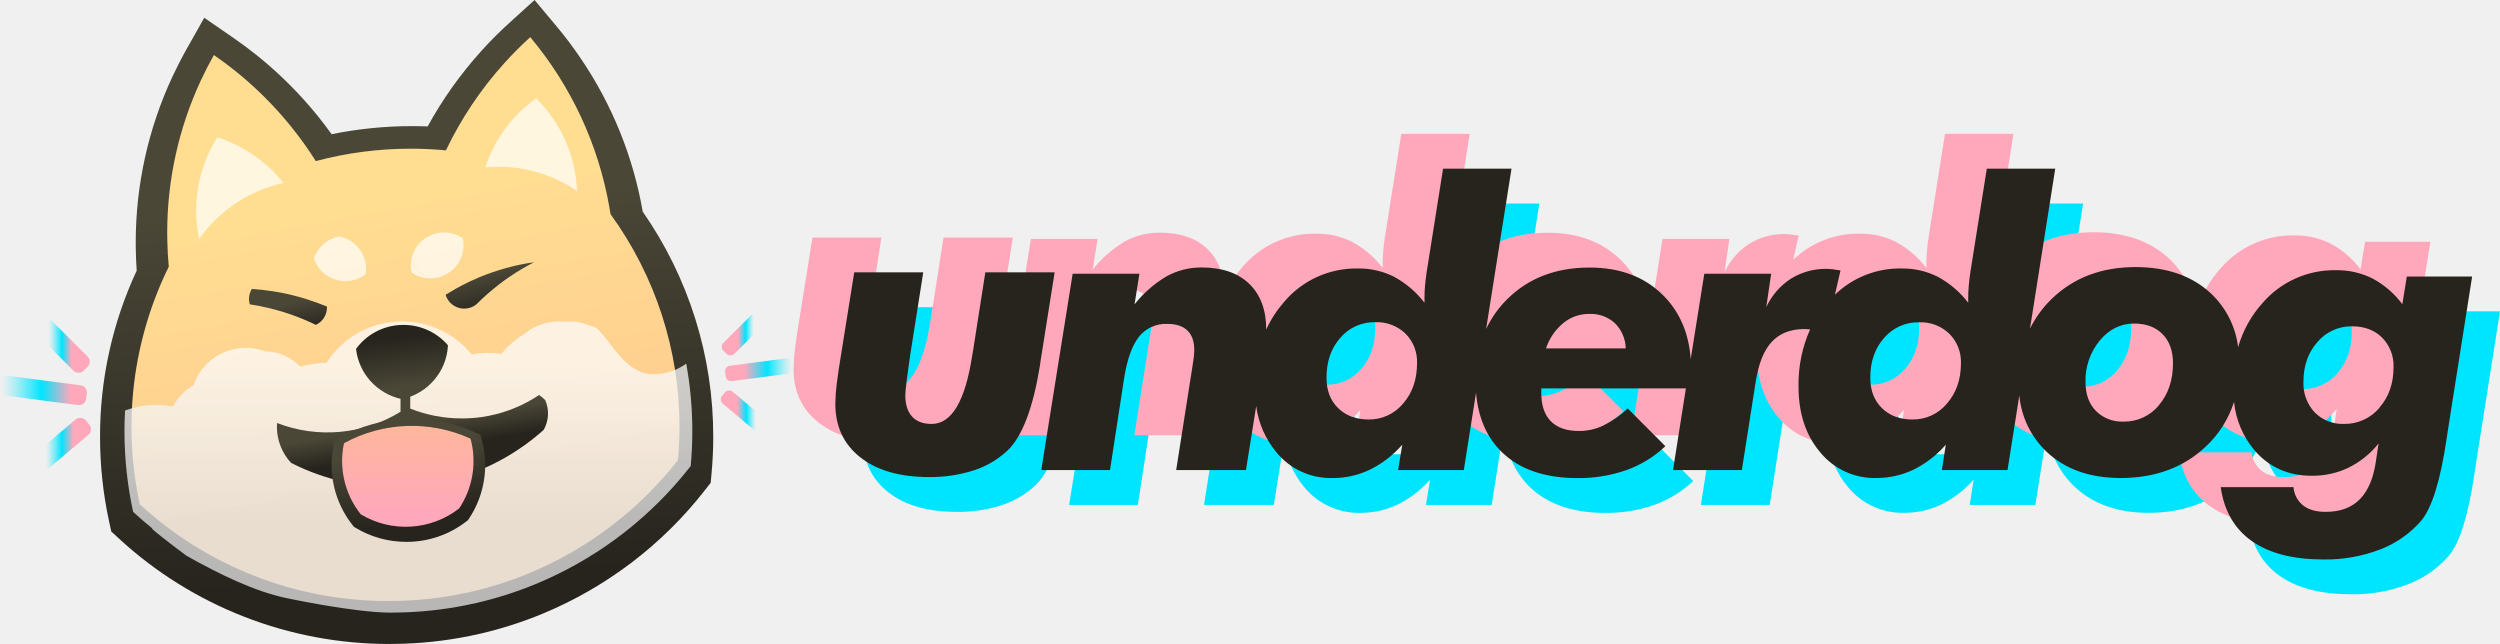
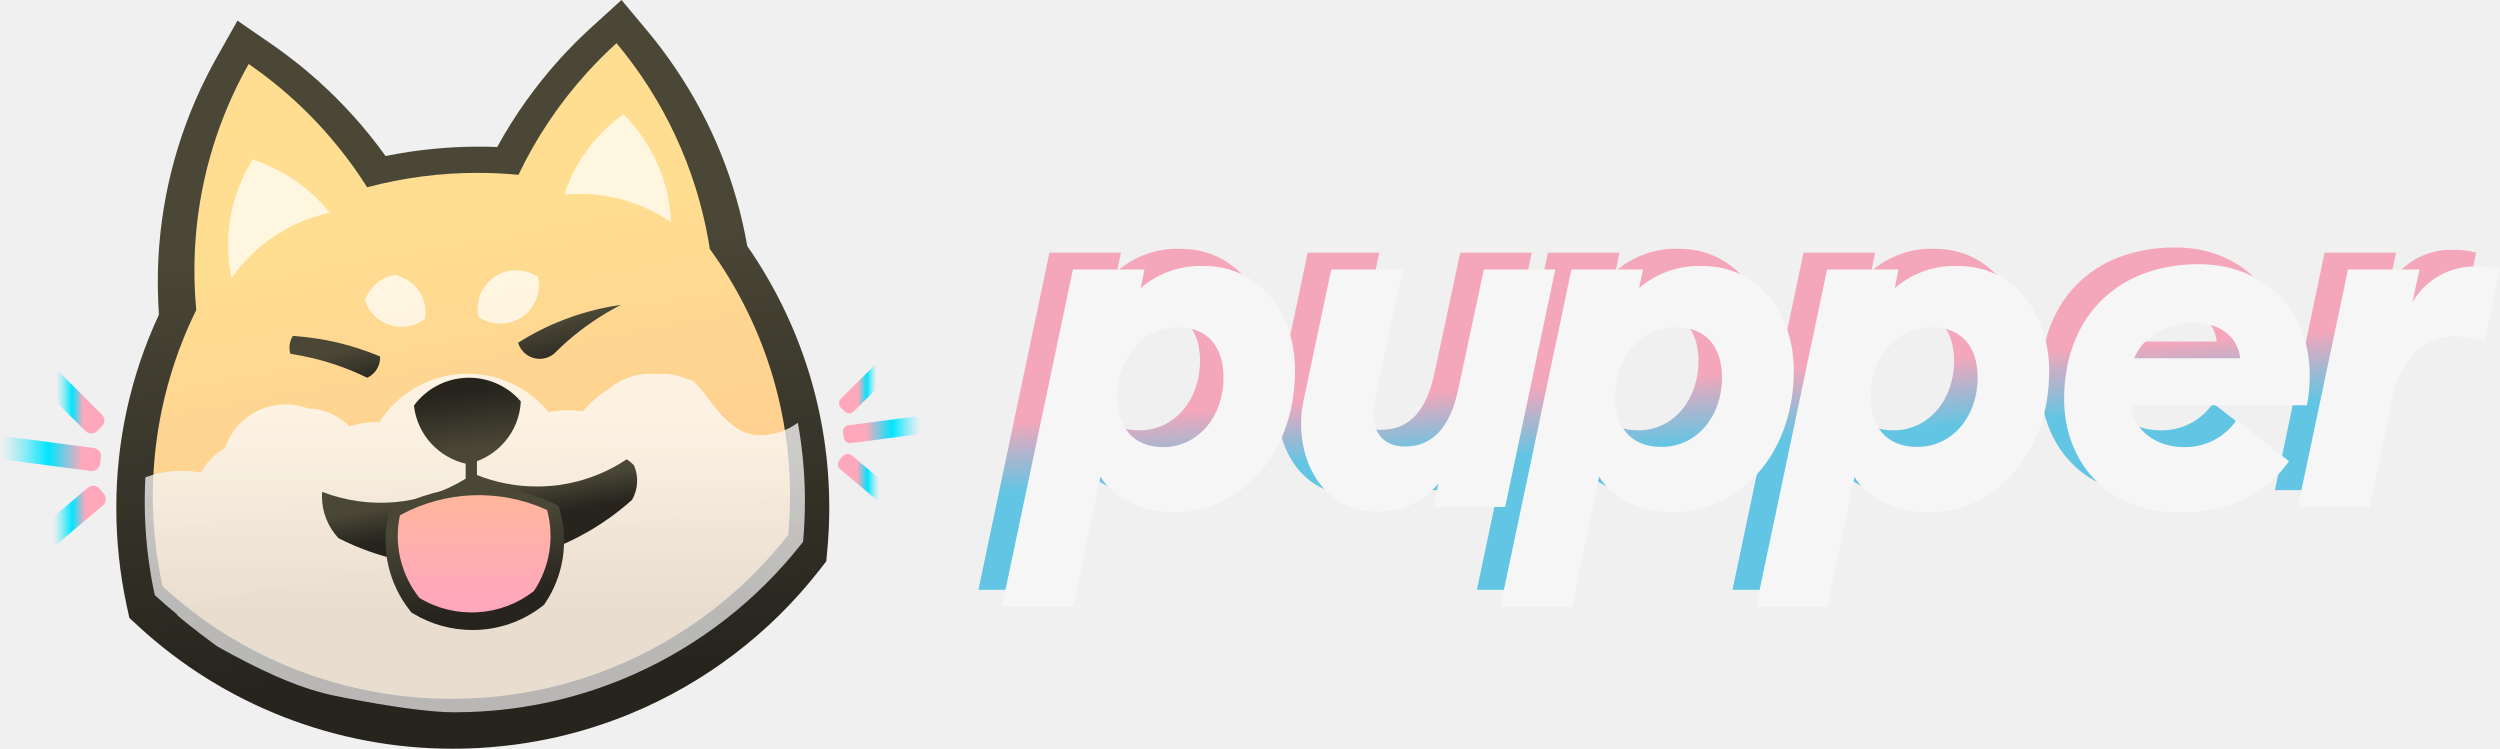
- <svg xmlns="http://www.w3.org/2000/svg" width="2073px" height="534px" viewBox="0 0 2073 534" version="1.1">
+ <svg xmlns="http://www.w3.org/2000/svg" width="1783px" height="534px" viewBox="0 0 1783 534" version="1.1">
  <defs>
    <linearGradient x1="51.301%" y1="90.282%" x2="47.876%" y2="31.353%" id="linearGradient-1">
      <stop stop-color="#26241D" offset="0%" />
      <stop stop-color="#4A4737" offset="100%" />
    </linearGradient>
    <linearGradient x1="52.709%" y1="84.639%" x2="43.181%" y2="29.942%" id="linearGradient-2">
      <stop stop-color="#FFCA90" offset="0%" />
      <stop stop-color="#FFDD91" offset="100%" />
    </linearGradient>
    <linearGradient x1="50%" y1="14.398%" x2="50%" y2="71.191%" id="linearGradient-3">
      <stop stop-color="#FCFBFA" offset="0%" />
      <stop stop-color="#E2E2E2" offset="100%" />
    </linearGradient>
    <linearGradient x1="56.871%" y1="66.058%" x2="48.341%" y2="44.294%" id="linearGradient-4">
      <stop stop-color="#26241D" offset="0%" />
      <stop stop-color="#4A4737" offset="100%" />
    </linearGradient>
    <linearGradient x1="47.078%" y1="17.442%" x2="56.766%" y2="81.986%" id="linearGradient-5">
      <stop stop-color="#26241D" offset="0%" />
      <stop stop-color="#4A4737" offset="100%" />
    </linearGradient>
    <linearGradient x1="75.451%" y1="100.57%" x2="41.407%" y2="27.431%" id="linearGradient-6">
      <stop stop-color="#26241D" offset="0%" />
      <stop stop-color="#4A4737" offset="100%" />
    </linearGradient>
    <linearGradient x1="86.047%" y1="115.696%" x2="47.067%" y2="42.842%" id="linearGradient-7">
      <stop stop-color="#26241D" offset="0%" />
      <stop stop-color="#4A4737" offset="100%" />
    </linearGradient>
    <linearGradient x1="59.559%" y1="80.819%" x2="45.617%" y2="24.404%" id="linearGradient-8">
      <stop stop-color="#26241D" offset="0%" />
      <stop stop-color="#4A4737" offset="100%" />
    </linearGradient>
    <linearGradient x1="50.012%" y1="83.526%" x2="50.012%" y2="-3.603%" id="linearGradient-9">
      <stop stop-color="#FFA8BB" offset="0%" />
      <stop stop-color="#FFB79A" offset="100%" />
    </linearGradient>
    <linearGradient x1="18.019%" y1="41.651%" x2="81.957%" y2="58.355%" id="linearGradient-10">
      <stop stop-color="#00E5FF" stop-opacity="0" offset="0%" />
      <stop stop-color="#00E5FF" stop-opacity="0.06" offset="5%" />
      <stop stop-color="#00E5FF" stop-opacity="0.2" offset="13%" />
      <stop stop-color="#00E5FF" stop-opacity="0.44" offset="25%" />
      <stop stop-color="#00E5FF" stop-opacity="0.77" offset="39%" />
      <stop stop-color="#00E5FF" offset="48%" />
      <stop stop-color="#FFA8BB" offset="82%" />
    </linearGradient>
    <linearGradient x1="21.812%" y1="58.734%" x2="78.17%" y2="41.261%" id="linearGradient-11">
      <stop stop-color="#00E5FF" stop-opacity="0" offset="0%" />
      <stop stop-color="#00E5FF" stop-opacity="0.06" offset="5%" />
      <stop stop-color="#00E5FF" stop-opacity="0.2" offset="13%" />
      <stop stop-color="#00E5FF" stop-opacity="0.44" offset="25%" />
      <stop stop-color="#00E5FF" stop-opacity="0.77" offset="39%" />
      <stop stop-color="#00E5FF" offset="48%" />
      <stop stop-color="#FFA8BB" offset="82%" />
    </linearGradient>
    <linearGradient x1="0.76%" y1="51.491%" x2="99.252%" y2="48.513%" id="linearGradient-12">
      <stop stop-color="#00E5FF" stop-opacity="0" offset="0%" />
      <stop stop-color="#00E5FF" stop-opacity="0.06" offset="5%" />
      <stop stop-color="#00E5FF" stop-opacity="0.2" offset="13%" />
      <stop stop-color="#00E5FF" stop-opacity="0.44" offset="25%" />
      <stop stop-color="#00E5FF" stop-opacity="0.77" offset="39%" />
      <stop stop-color="#00E5FF" offset="48%" />
      <stop stop-color="#FFA8BB" offset="82%" />
    </linearGradient>
    <linearGradient x1="18.048%" y1="58.345%" x2="81.97%" y2="41.642%" id="linearGradient-13">
      <stop stop-color="#00E5FF" stop-opacity="0" offset="0%" />
      <stop stop-color="#00E5FF" stop-opacity="0.06" offset="3%" />
      <stop stop-color="#00E5FF" stop-opacity="0.2" offset="10%" />
      <stop stop-color="#00E5FF" stop-opacity="0.44" offset="19%" />
      <stop stop-color="#00E5FF" stop-opacity="0.77" offset="30%" />
      <stop stop-color="#00E5FF" offset="37%" />
      <stop stop-color="#FFA8BB" offset="72%" />
    </linearGradient>
    <linearGradient x1="21.84%" y1="41.255%" x2="78.206%" y2="58.735%" id="linearGradient-14">
      <stop stop-color="#00E5FF" stop-opacity="0" offset="0%" />
      <stop stop-color="#00E5FF" stop-opacity="0.06" offset="3%" />
      <stop stop-color="#00E5FF" stop-opacity="0.2" offset="10%" />
      <stop stop-color="#00E5FF" stop-opacity="0.44" offset="19%" />
      <stop stop-color="#00E5FF" stop-opacity="0.77" offset="30%" />
      <stop stop-color="#00E5FF" offset="37%" />
      <stop stop-color="#FFA8BB" offset="72%" />
    </linearGradient>
    <linearGradient x1="0.777%" y1="48.504%" x2="99.26%" y2="51.483%" id="linearGradient-15">
      <stop stop-color="#00E5FF" stop-opacity="0" offset="0%" />
      <stop stop-color="#00E5FF" stop-opacity="0.06" offset="3%" />
      <stop stop-color="#00E5FF" stop-opacity="0.2" offset="10%" />
      <stop stop-color="#00E5FF" stop-opacity="0.44" offset="19%" />
      <stop stop-color="#00E5FF" stop-opacity="0.77" offset="30%" />
      <stop stop-color="#00E5FF" offset="37%" />
      <stop stop-color="#FFA8BB" offset="72%" />
    </linearGradient>
+     <linearGradient x1="51.529%" y1="90%" x2="48.097%" y2="32.751%" id="linearGradient-16">
+       <stop stop-color="#62C5E3" offset="0%" />
+       <stop stop-color="#62C5E3" offset="37%" />
+       <stop stop-color="#F4A6BB" offset="72%" />
+     </linearGradient>
+     <linearGradient x1="55.608%" y1="110.621%" x2="50.25%" y2="37.472%" id="linearGradient-17">
+       <stop stop-color="#62C5E3" offset="0%" />
+       <stop stop-color="#62C5E3" offset="37%" />
+       <stop stop-color="#F4A6BB" offset="72%" />
+     </linearGradient>
+     <linearGradient x1="50.899%" y1="79.809%" x2="47.467%" y2="22.561%" id="linearGradient-18">
+       <stop stop-color="#62C5E3" offset="0%" />
+       <stop stop-color="#62C5E3" offset="37%" />
+       <stop stop-color="#F4A6BB" offset="72%" />
+     </linearGradient>
+     <linearGradient x1="50.607%" y1="74.605%" x2="47.174%" y2="17.357%" id="linearGradient-19">
+       <stop stop-color="#62C5E3" offset="0%" />
+       <stop stop-color="#62C5E3" offset="37%" />
+       <stop stop-color="#F4A6BB" offset="72%" />
+     </linearGradient>
+     <linearGradient x1="53.122%" y1="94.978%" x2="47.679%" y2="16.229%" id="linearGradient-20">
+       <stop stop-color="#62C5E3" offset="0%" />
+       <stop stop-color="#62C5E3" offset="37%" />
+       <stop stop-color="#F4A6BB" offset="72%" />
+     </linearGradient>
+     <linearGradient x1="52.164%" y1="90.873%" x2="47.416%" y2="9.621%" id="linearGradient-21">
+       <stop stop-color="#62C5E3" offset="0%" />
+       <stop stop-color="#62C5E3" offset="37%" />
+       <stop stop-color="#F4A6BB" offset="72%" />
+     </linearGradient>
+     <linearGradient x1="-67.673%" y1="110.502%" x2="-170.548%" y2="173.157%" id="linearGradient-22">
+       <stop stop-color="#F6F6F6" offset="0%" />
+       <stop stop-color="#EDEDED" offset="100%" />
+     </linearGradient>
+     <linearGradient x1="-222.22%" y1="182.929%" x2="-382.473%" y2="262.833%" id="linearGradient-23">
+       <stop stop-color="#F6F6F6" offset="0%" />
+       <stop stop-color="#EDEDED" offset="100%" />
+     </linearGradient>
+     <linearGradient x1="-166.864%" y1="170.729%" x2="-269.867%" y2="233.357%" id="linearGradient-24">
+       <stop stop-color="#F6F6F6" offset="0%" />
+       <stop stop-color="#EDEDED" offset="100%" />
+     </linearGradient>
+     <linearGradient x1="-216.784%" y1="201.387%" x2="-319.467%" y2="263.947%" id="linearGradient-25">
+       <stop stop-color="#F6F6F6" offset="0%" />
+       <stop stop-color="#EDEDED" offset="100%" />
+     </linearGradient>
+     <linearGradient x1="-462.24%" y1="321.594%" x2="-624.573%" y2="407.56%" id="linearGradient-26">
+       <stop stop-color="#F6F6F6" offset="0%" />
+       <stop stop-color="#EDEDED" offset="100%" />
+     </linearGradient>
+     <linearGradient x1="-460.05%" y1="360.216%" x2="-602.276%" y2="449.016%" id="linearGradient-27">
+       <stop stop-color="#F6F6F6" offset="0%" />
+       <stop stop-color="#EDEDED" offset="100%" />
+     </linearGradient>
  </defs>
  <g id="Page-1" stroke="none" stroke-width="1" fill="none" fill-rule="evenodd">
-     <g id="long-transparent" transform="translate(-47, -125)">
-       <g id="long" transform="translate(46, 125)">
+     <g id="long-light" transform="translate(-47, -93)">
+       <g id="long-white-text" transform="translate(46, 93)">
        <g id="Group-2">
          <g id="underdog-emblem" fill-rule="nonzero">
            <path d="M533.889,175.402 L533.889,175.171 C525.986,129.858 508.527,86.725 482.661,48.613 C476.399,39.346 469.67,30.4 462.5,21.809 L444.255,0 L423.197,19.12 C415.183,26.403 407.401,34.168 400.062,42.323 C382.856,61.377 367.934,82.356 355.598,104.84 C351.223,104.659 346.868,104.579 342.574,104.579 C320.207,104.576 297.897,106.821 275.983,111.28 C272.273,106.114 268.413,101.038 264.451,96.143 C249.582,77.748 232.78,60.987 214.332,46.145 C208.072,41.129 201.56,36.254 194.967,31.7 L170.371,14.726 L155.714,40.708 C151.541,48.121 147.65,55.756 144.031,63.45 C123.837,106.739 113.432,153.909 113.548,201.635 C113.548,204.173 113.548,206.651 113.639,208.657 C113.75,213.843 113.981,219.12 114.354,224.396 C94.21,267.624 83.835,314.721 83.961,362.371 C83.951,385.9 86.461,409.362 91.452,432.361 L93.266,440.717 L99.567,446.516 C160.627,502.846 240.846,534.093 324.107,533.981 C327.554,533.981 331.163,533.921 335.467,533.77 C356.723,533.065 377.861,530.327 398.591,525.595 C416.322,521.524 433.683,515.994 450.494,509.063 C503.642,487.115 550.143,451.792 585.43,406.56 L590.319,400.29 L591.035,392.395 C591.962,382.304 592.427,372.202 592.427,362.371 C592.568,295.56 572.139,230.31 533.889,175.402 L533.889,175.402 Z" id="Outline" fill="url(#linearGradient-1)" />
            <path d="M507.243,177.564 C506.934,175.519 506.598,173.476 506.235,171.437 C497.106,119.671 474.505,71.181 440.678,30.788 C433.246,37.54 426.161,44.64 419.421,52.087 C399.762,73.823 383.373,98.273 370.764,124.678 C361.169,123.775 351.454,123.294 341.628,123.294 C315.035,123.278 288.554,126.73 262.865,133.563 C256.552,123.565 249.653,113.945 242.204,104.753 C228.546,87.869 213.11,72.485 196.159,58.866 C190.402,54.253 184.473,49.841 178.373,45.629 C174.519,52.448 170.941,59.397 167.638,66.477 C149.142,106.203 139.591,149.464 139.652,193.238 C139.652,195.404 139.652,197.56 139.733,199.716 C139.888,206.909 140.294,214.039 140.954,221.105 C110.886,282.234 102.421,351.651 116.922,418.15 C172.998,469.829 246.675,498.493 323.145,498.383 C326.646,498.383 330.127,498.302 333.587,498.192 C353.117,497.545 372.54,495.033 391.587,490.691 C407.858,486.96 423.789,481.892 439.215,475.539 C488.044,455.409 530.761,422.993 563.165,381.479 C563.992,372.394 564.447,363.208 564.447,353.912 C564.542,290.608 544.522,228.891 507.243,177.564 Z" id="Path" fill="url(#linearGradient-2)" />
            <path d="M237.986,495.827 C237.986,495.827 294.845,508.004 325.048,508.004 C328.666,508.004 332.274,507.923 335.872,507.803 C356.101,507.132 376.219,504.519 395.946,500 C412.815,496.12 429.332,490.849 445.328,484.244 C492.336,464.786 533.929,434.268 566.554,395.296 C569.006,392.38 571.401,389.42 573.74,386.417 C574.596,376.975 575.06,367.413 575.06,357.74 C575.06,356.584 575.06,355.427 575.06,354.281 C574.867,336.578 573.181,318.923 570.021,301.502 C562.217,307.238 552.776,310.328 543.083,310.32 C542.599,310.32 542.135,310.32 541.662,310.32 C519.057,309.626 506.561,281.261 495.304,271.748 C487.806,269.204 482.333,266.59 473.979,266.57 L473.858,266.57 C472.296,266.57 470.754,266.64 469.212,266.731 C467.751,266.59 466.269,266.51 464.768,266.51 C453.949,266.491 443.479,270.332 435.25,277.339 C428.198,281.636 421.911,287.073 416.646,293.427 C408.492,292.209 400.191,292.358 392.086,293.87 C377.017,275.382 353.957,265.252 330.115,266.647 C306.273,268.041 284.557,280.79 271.757,300.908 L271.575,300.908 C264.32,300.909 257.105,301.973 250.16,304.066 C242.42,296.514 232.403,291.456 220.753,291.326 C209.178,287.002 196.34,287.551 185.179,292.848 C174.017,298.144 165.489,307.733 161.545,319.42 C154.276,323.607 148.3,329.709 144.272,337.057 C139.717,336.195 135.091,335.76 130.455,335.759 C129.054,335.759 127.653,335.759 126.263,335.89 C118.888,336.296 111.617,337.812 104.696,340.385 C104.38,346.116 104.222,351.895 104.222,357.72 C104.222,369.141 104.844,380.553 106.077,391.907 C106.379,394.602 106.702,397.277 107.085,399.951 C108.2,408.23 109.638,416.398 111.398,424.456 C116.417,429.095 121.59,433.566 126.918,437.869 L127.583,438.945 C136.502,446.748 155.64,460.845 155.64,460.845 C184.23,476.883 212.146,490.277 237.986,495.827 Z" id="Path" fill="url(#linearGradient-3)" opacity="0.77" />
            <path d="M453.142,331.836 C451.6,330.211 449.871,328.774 447.991,327.555 C435.371,336.001 421.205,341.859 406.311,344.791 C404.43,345.163 402.528,345.496 400.607,345.798 C395.055,346.584 389.453,346.968 383.846,346.946 C369.23,346.964 354.744,344.198 341.159,338.797 L341.159,309.805 L333.111,309.805 L333.111,341.436 C302.311,360.363 264.455,363.816 230.746,350.774 C230.666,351.782 230.615,352.86 230.615,353.907 C230.6,365.01 234.805,375.703 242.376,383.815 C245.937,385.639 249.579,387.341 253.271,388.933 C308.948,412.808 372.713,408.283 424.47,376.784 C428.434,374.367 432.307,371.747 436.08,369.088 C441.537,365.162 446.783,360.949 451.794,356.466 C456.1,348.929 456.6,339.799 453.142,331.836 Z" id="Path" fill="url(#linearGradient-4)" />
            <path d="M372.445,286.298 C362.807,275.068 348.479,268.849 333.596,269.434 C318.713,270.019 304.93,277.344 296.224,289.295 C298.488,309.83 313.797,326.623 334.218,330.972 C355.738,326.388 371.435,308.044 372.445,286.298 Z" id="Path" fill="url(#linearGradient-5)" />
            <g id="Group" opacity="0.72" transform="translate(163.0771, 80.8188)" fill="#FFFFFF">
              <path d="M240.301,57.922 C243.799,57.602 247.356,57.432 250.894,57.432 C274.284,57.399 297.131,64.422 316.404,77.569 C315.296,48.6 303.168,21.123 282.46,0.67 C262.69,14.883 247.938,34.916 240.301,57.922 L240.301,57.922 Z" id="Path" />
              <path d="M3.024,117.473 C19.645,93.773 44.64,77.138 73.049,70.87 C58.886,53.176 39.792,40.005 18.141,32.995 C6.652,51.228 0.574,72.304 0.604,93.807 C0.588,101.757 1.399,109.688 3.024,117.473 L3.024,117.473 Z" id="Path" />
              <path d="M98.185,133.501 C100.967,141.915 107.688,148.467 116.216,151.08 C124.744,153.693 134.019,152.041 141.099,146.649 C141.358,145.13 141.49,143.591 141.492,142.05 C141.493,128.958 132.127,117.707 119.168,115.234 C109.352,117.097 101.322,124.087 98.185,133.501 Z" id="Path" />
              <path d="M178.944,134.701 C178.685,136.204 178.553,137.726 178.55,139.25 C178.554,141.269 178.78,143.28 179.226,145.25 C183.482,148.148 188.479,149.792 193.638,149.989 C186.876,147.047 181.584,141.541 178.944,134.701 Z" id="Path" />
              <path d="M222.301,122.703 C222.299,120.684 222.072,118.673 221.626,116.704 C213.877,111.444 203.959,110.467 195.318,114.11 C186.677,117.754 180.504,125.516 178.944,134.701 C181.586,141.538 186.878,147.04 193.638,149.979 C194.011,149.979 194.384,149.979 194.767,149.979 C209.956,149.973 222.273,137.771 222.301,122.703 Z" id="Path" />
            </g>
            <path d="M398.284,229.959 C395.519,231.114 392.794,232.329 390.09,233.614 C386.143,235.493 382.269,237.507 378.469,239.659 C375.775,241.172 373.13,242.766 370.516,244.409 C372.019,249.589 376.055,253.662 381.243,255.234 C386.431,256.806 392.066,255.663 396.22,252.196 C396.882,251.628 397.501,251.012 398.073,250.354 C400.564,247.911 403.132,245.537 405.777,243.234 C417.347,233.109 430.133,224.446 443.843,217.441 C428.181,219.663 412.87,223.87 398.284,229.959 L398.284,229.959 Z" id="Path" fill="url(#linearGradient-6)" />
            <path d="M255.459,248.126 C251.576,246.899 247.646,245.791 243.669,244.803 C242.183,244.435 240.696,244.087 239.2,243.758 C235.357,242.903 231.474,242.17 227.551,241.56 C221.74,240.644 215.845,239.981 209.866,239.57 C207.458,243.391 206.822,248.042 208.117,252.354 C213.506,253.16 218.815,254.214 224.042,255.458 C227.925,256.393 231.761,257.434 235.549,258.582 C237.268,259.106 238.974,259.66 240.666,260.243 C243.962,261.357 247.208,262.558 250.403,263.845 C254.657,265.549 258.833,267.4 262.932,269.396 C268.527,266.75 272.091,261.188 272.103,255.08 C272.103,254.781 272.103,254.503 272.052,254.204 C266.639,251.949 261.108,249.923 255.459,248.126 Z" id="Path" fill="url(#linearGradient-7)" />
            <path d="M337.864,449.314 C323.038,449.324 308.494,445.288 295.819,437.644 L294.386,436.771 L293.376,435.466 C278.494,416.706 272.752,392.35 277.699,368.971 L278.567,364.827 L282.302,362.821 C317.242,343.684 359.253,342.194 395.475,358.807 L399.433,360.623 L400.563,364.807 C406.557,387.062 402.676,410.803 389.903,430.028 L389.075,431.282 L387.884,432.205 C373.636,443.364 356.004,449.395 337.864,449.314 L337.864,449.314 Z" id="Path" fill="url(#linearGradient-8)" />
            <path d="M381.767,421.569 C393.105,404.524 396.546,383.469 391.219,363.736 C357.601,348.338 318.616,349.726 286.194,367.476 C281.79,388.209 286.889,409.815 300.109,426.445 C325.694,441.872 358.227,439.93 381.767,421.569 L381.767,421.569 Z" id="Path" fill="#202020" />
            <path d="M381.767,421.569 C393.105,404.524 396.546,383.469 391.219,363.736 C357.601,348.338 318.616,349.726 286.194,367.476 C281.79,388.209 286.889,409.815 300.109,426.445 C325.694,441.872 358.227,439.93 381.767,421.569 L381.767,421.569 Z" id="Path" fill="url(#linearGradient-9)" />
            <path d="M31.752,359.456 L73.998,359.537 C77.268,359.543 79.917,362.192 79.923,365.462 L79.932,370.166 C79.938,373.445 77.286,376.107 74.007,376.114 C73.999,376.114 73.992,376.114 73.984,376.114 L31.738,376.033 C28.469,376.027 25.82,373.378 25.813,370.108 L25.804,365.404 C25.798,362.125 28.451,359.462 31.729,359.456 C31.737,359.456 31.745,359.456 31.752,359.456 Z" id="Rectangle" fill="url(#linearGradient-10)" transform="translate(52.86822, 367.7849) rotate(-40.16) translate(-52.86822, -367.7849) " />
            <path d="M31.744,278.39 L73.972,278.308 C77.251,278.301 79.914,280.954 79.92,284.233 C79.92,284.24 79.92,284.248 79.92,284.256 L79.911,288.965 C79.905,292.235 77.256,294.884 73.986,294.89 L31.758,294.972 C28.479,294.978 25.816,292.326 25.81,289.047 C25.81,289.039 25.81,289.032 25.81,289.024 L25.819,284.315 C25.826,281.045 28.475,278.396 31.744,278.39 Z" id="Rectangle" fill="url(#linearGradient-11)" transform="translate(52.8652, 286.6399) rotate(45) translate(-52.8652, -286.6399) " />
            <path d="M6.766,315.524 L67.08,315.494 C70.359,315.493 73.018,318.149 73.019,321.428 C73.019,321.43 73.019,321.432 73.019,321.434 L73.017,326.112 C73.015,329.388 70.36,332.044 67.084,332.045 L6.77,332.076 C3.491,332.077 0.832,329.421 0.83,326.142 C0.83,326.14 0.83,326.138 0.83,326.136 L0.833,321.458 C0.834,318.182 3.49,315.526 6.766,315.524 Z" id="Rectangle" fill="url(#linearGradient-12)" transform="translate(36.92482, 323.785) rotate(7.51) translate(-36.92482, -323.785) " />
            <path d="M600.558,333.895 L633.339,333.833 C635.884,333.828 637.951,335.887 637.956,338.432 C637.956,338.438 637.956,338.444 637.956,338.449 L637.949,342.101 C637.944,344.639 635.888,346.695 633.35,346.7 L600.568,346.763 C598.023,346.768 595.956,344.708 595.951,342.164 C595.951,342.158 595.951,342.152 595.951,342.146 L595.958,338.495 C595.963,335.956 598.02,333.9 600.558,333.895 Z" id="Rectangle" fill="url(#linearGradient-13)" transform="translate(616.9536, 340.2977) rotate(-139.84) translate(-616.9536, -340.2977) " />
            <path d="M600.563,270.842 L633.331,270.905 C635.869,270.91 637.925,272.966 637.93,275.504 L637.937,279.16 C637.942,281.705 635.883,283.772 633.338,283.777 C633.332,283.777 633.326,283.777 633.32,283.777 L600.552,283.713 C598.015,283.708 595.958,281.652 595.953,279.114 L595.946,275.459 C595.941,272.914 598,270.847 600.545,270.842 C600.551,270.842 600.557,270.842 600.563,270.842 Z" id="Rectangle" fill="url(#linearGradient-14)" transform="translate(616.9417, 277.3094) rotate(135) translate(-616.9417, -277.3094) " />
            <path d="M606.844,300.176 L653.654,300.2 C656.197,300.201 658.258,302.262 658.26,304.805 L658.262,308.437 C658.263,310.982 656.201,313.046 653.656,313.047 C653.654,313.047 653.653,313.047 653.651,313.047 L606.841,313.024 C604.298,313.022 602.237,310.961 602.235,308.418 L602.234,304.786 C602.232,302.241 604.294,300.177 606.839,300.176 C606.841,300.176 606.842,300.176 606.844,300.176 Z" id="Rectangle" fill="url(#linearGradient-15)" transform="translate(630.2476, 306.6116) rotate(172.49) translate(-630.2476, -306.6116) " />
          </g>
-           <g id="text" transform="translate(659, 111)">
-             <g id="Group-4">
-               <g id="Group-3" transform="translate(57.7551, 57.74436)" fill="#00E5FF" fill-rule="nonzero">
-                 <path d="M170.128,159.868 L181.853,85.973 L124.377,85.973 L114.285,150.43 C114.078,151.511 113.802,153.077 113.48,155.034 C107.671,192.787 96.46,211.663 79.845,211.663 C72.749,211.663 67.339,209.615 63.614,205.517 C59.89,201.419 58.027,195.488 58.027,187.722 C58.027,185.881 58.418,181.967 59.154,175.982 C59.89,169.997 60.947,162.515 62.235,153.56 L72.902,85.973 L15.679,85.973 L5.656,148.542 C3.418,162.078 1.908,172.138 1.127,178.721 C0.447,184.121 0.071,189.555 4.26325641e-14,194.997 C4.26325641e-14,213.674 6.897,228.453 20.691,239.334 C34.485,250.215 53.422,255.671 77.5,255.701 C90.205,255.888 102.854,253.999 114.951,250.107 C125.414,246.725 134.994,241.055 143,233.51 C155.077,221.769 163.967,198.358 169.668,163.275 L170.128,159.868 Z" id="Path" />
-                 <path d="M1303.08,89.424 L1299.368,112.353 C1292.805,103.522 1284.355,96.247 1274.626,91.052 C1265.276,86.377 1254.929,84.017 1244.465,84.173 C1221.002,83.727 1198.572,93.756 1183.337,111.505 C1173.935,121.996 1167.045,134.468 1163.184,147.985 C1161.146,131.087 1153.263,115.418 1140.886,103.663 C1125.206,88.942 1104.284,81.582 1078.121,81.582 C1049.805,81.582 1026.569,90.448 1008.414,108.18 C1001.118,115.263 995.097,123.538 990.613,132.645 L1011.55,-1.42108547e-14 L954.803,-1.42108547e-14 L941.175,85.778 C940.645,89.424 940.207,93.001 939.884,96.486 C939.561,99.971 939.4,103.365 939.4,106.575 L939.4,111.161 C932.612,102.304 924.025,94.968 914.197,89.63 C904.908,84.969 894.624,82.609 884.221,82.752 C863.595,82.358 843.668,90.185 828.88,104.488 L833.492,84.357 C830.241,83.829 827.865,83.485 826.344,83.325 C824.996,83.17 823.642,83.086 822.285,83.073 C811.771,82.84 801.415,85.644 792.471,91.144 C783.514,96.93 776.397,105.128 771.948,114.784 L776.007,87.131 L720.551,87.131 L709.275,157.913 C707.738,136.329 700.136,118.697 686.47,105.016 C671.098,89.653 650.752,81.972 625.434,81.972 C597.533,81.972 574.805,90.677 557.25,108.088 C549.926,115.273 543.959,123.708 539.633,132.989 L560.685,-1.42108547e-14 L503.938,-1.42108547e-14 L490.334,85.778 C489.78,89.424 489.342,93.001 489.019,96.486 C488.696,99.971 488.535,103.365 488.535,106.575 L488.535,111.161 C481.753,102.299 473.164,94.962 463.332,89.63 C454.046,84.963 443.76,82.603 433.356,82.752 C409.783,82.312 387.277,92.503 372.135,110.473 C366.095,117.361 361.093,125.085 357.286,133.402 C357.286,117.199 352.612,104.572 343.266,95.523 C333.919,86.474 320.784,81.934 303.859,81.903 C293.726,81.813 283.739,84.308 274.851,89.149 C264.548,95.22 255.476,103.152 248.103,112.537 L252.138,87.131 L196.798,87.131 L170.764,249.928 L227.765,249.928 L239.433,174.01 C241.923,158.204 246.005,146.701 251.677,139.501 C257.316,132.314 266.108,128.289 275.266,128.702 C282.614,128.702 288.179,130.528 291.96,134.182 C295.742,137.827 297.633,143.216 297.633,150.232 C297.609,152.278 297.478,154.322 297.241,156.354 C296.964,158.647 296.618,161.146 296.18,163.623 L282.622,249.928 L340.499,249.928 L348.984,196.824 C350.839,210.997 356.7,224.354 365.886,235.345 C377.215,249.145 394.326,256.958 412.234,256.509 C423.037,256.582 433.712,254.181 443.432,249.493 C453.618,244.448 462.688,237.432 470.111,228.856 L466.652,249.928 L521.14,249.928 L531.286,185.727 C532.992,206.516 540.24,223.055 553.03,235.345 C567.788,249.485 588.54,256.555 615.288,256.555 C629.14,256.74 642.917,254.497 655.987,249.928 C668.017,245.631 679.012,238.883 688.269,230.118 L657.047,198.796 C650.996,204.511 644.136,209.316 636.687,213.058 C630.377,216.01 623.483,217.522 616.51,217.484 C606.349,217.484 598.617,214.801 593.313,209.435 C588.01,204.07 585.366,196.22 585.381,185.887 L585.381,182.173 L705.286,182.173 L694.61,249.928 L751.68,249.928 L763.348,175.615 C765.73,161.093 770.134,150.393 776.56,143.514 C782.986,136.635 791.771,133.127 802.916,132.989 C804.645,132.989 806.444,133.104 808.266,133.265 C801.664,148.148 798.391,164.28 798.673,180.545 C798.673,202.908 804.699,221.152 816.751,235.277 C828.054,249.077 845.137,256.906 863.03,256.486 C873.807,256.552 884.457,254.16 894.159,249.493 C904.339,244.449 913.402,237.433 920.815,228.856 L917.517,249.928 L971.982,249.928 L981.782,188.019 C983.35,205.717 991.322,222.247 1004.218,234.543 C1019.59,249.172 1040.097,256.486 1065.738,256.486 C1094.7,256.486 1118.373,247.674 1136.759,230.049 C1147.442,219.957 1155.376,207.334 1159.817,193.362 C1161.292,208.352 1167.352,222.532 1177.18,233.993 C1189.294,247.75 1204.966,254.629 1224.197,254.629 C1234.77,254.757 1245.231,252.467 1254.772,247.934 C1264.438,243.131 1272.93,236.283 1279.653,227.87 L1277.554,241.88 C1275.587,256.188 1271.152,266.888 1264.25,273.981 C1257.347,281.074 1247.832,284.597 1235.703,284.551 C1227.817,284.551 1221.614,282.763 1217.072,279.232 C1212.426,275.492 1209.546,270.005 1209.116,264.076 L1148.749,264.076 C1151.562,283.749 1160.178,298.661 1174.598,308.811 C1189.017,318.961 1208.824,324.036 1234.02,324.036 C1250.059,324.289 1265.998,321.471 1280.967,315.735 C1294.161,310.69 1305.888,302.465 1315.094,291.797 C1323.948,281.097 1330.92,258.634 1336.008,224.408 C1336.654,219.822 1337.184,216.36 1337.622,213.769 L1357.245,89.424 L1303.08,89.424 Z M470.872,194.669 C463.861,203.221 453.305,208.118 442.21,207.968 C431.742,207.968 423.287,204.796 416.846,198.452 C410.405,192.109 407.223,183.701 407.3,173.23 C407.3,159.885 411.104,148.895 418.714,140.258 C425.935,131.771 436.637,126.998 447.814,127.28 C457.058,126.925 466.049,130.328 472.717,136.704 C479.232,143.205 482.725,152.113 482.355,161.284 C482.371,174.69 478.543,185.818 470.872,194.669 Z M589.278,149.04 C591.983,140.833 596.953,133.548 603.621,128.014 C609.663,123.049 617.273,120.362 625.111,120.424 C632.997,120.072 640.698,122.862 646.51,128.174 C652.07,133.729 655.259,141.204 655.41,149.04 L589.278,149.04 Z M921.829,194.669 C914.808,203.233 904.232,208.133 893.121,207.968 C882.622,207.968 874.167,204.796 867.757,198.452 C861.347,192.109 858.157,183.701 858.187,173.23 C858.187,159.885 862.031,148.895 869.717,140.258 C876.946,131.818 887.626,127.081 898.771,127.372 C908.008,127.018 916.991,130.421 923.651,136.796 C930.192,143.285 933.711,152.195 933.359,161.376 C933.359,174.721 929.515,185.818 921.829,194.669 Z M1097.697,195.953 C1090.525,204.866 1079.59,209.951 1068.113,209.711 C1059.571,210.095 1051.263,206.872 1045.239,200.837 C1039.52,194.921 1036.653,186.965 1036.638,176.968 C1036.287,164.472 1040.46,152.267 1048.398,142.574 C1056.253,133.127 1065.761,128.404 1076.921,128.404 C1086.883,128.404 1094.746,131.331 1100.51,137.185 C1106.275,143.04 1109.165,151.019 1109.18,161.124 C1109.18,175.278 1105.322,186.888 1097.605,195.953 L1097.697,195.953 Z M1280.414,198.246 C1273.14,206.908 1262.315,211.831 1250.968,211.637 C1241.824,211.995 1232.957,208.478 1226.572,201.96 C1220.266,195.096 1216.95,186.027 1217.348,176.738 C1217.348,163.501 1221.191,152.533 1228.878,143.835 C1235.954,135.387 1246.483,130.56 1257.54,130.696 C1267.916,130.696 1276.263,133.815 1282.581,140.052 C1289.032,146.612 1292.462,155.535 1292.058,164.7 C1292.058,178.122 1288.146,189.281 1280.321,198.177 L1280.414,198.246 Z" id="Shape" />
-               </g>
-               <g id="Group-3" />
-               <path d="M170.128,159.868 L181.853,85.973 L124.377,85.973 L114.285,150.43 C114.078,151.511 113.802,153.077 113.48,155.034 C107.671,192.787 96.46,211.663 79.845,211.663 C72.749,211.663 67.339,209.615 63.614,205.517 C59.89,201.419 58.027,195.488 58.027,187.722 C58.027,185.881 58.418,181.967 59.154,175.982 C59.89,169.997 60.947,162.515 62.235,153.56 L72.902,85.973 L15.679,85.973 L5.656,148.542 C3.418,162.078 1.908,172.138 1.127,178.721 C0.447,184.121 0.071,189.555 0,194.997 C0,213.674 6.897,228.453 20.691,239.334 C34.485,250.215 53.422,255.671 77.5,255.701 C90.205,255.888 102.854,253.999 114.951,250.107 C125.414,246.725 134.994,241.055 143,233.51 C155.077,221.769 163.967,198.358 169.668,163.275 L170.128,159.868 Z" id="Path" fill="#FFA8BB" fill-rule="nonzero" />
-               <path d="M1303.08,89.424 L1299.368,112.353 C1292.805,103.522 1284.355,96.247 1274.626,91.052 C1265.276,86.377 1254.929,84.017 1244.465,84.173 C1221.002,83.727 1198.572,93.756 1183.337,111.505 C1173.935,121.996 1167.045,134.468 1163.184,147.985 C1161.146,131.087 1153.263,115.418 1140.886,103.663 C1125.206,88.942 1104.284,81.582 1078.121,81.582 C1049.805,81.582 1026.569,90.448 1008.414,108.18 C1001.118,115.263 995.097,123.538 990.613,132.645 L1011.55,0 L954.803,0 L941.175,85.778 C940.645,89.424 940.207,93.001 939.884,96.486 C939.561,99.971 939.4,103.365 939.4,106.575 L939.4,111.161 C932.612,102.304 924.025,94.968 914.197,89.63 C904.908,84.969 894.624,82.609 884.221,82.752 C863.595,82.358 843.668,90.185 828.88,104.488 L833.492,84.357 C830.241,83.829 827.865,83.485 826.344,83.325 C824.996,83.17 823.642,83.086 822.285,83.073 C811.771,82.84 801.415,85.644 792.471,91.144 C783.514,96.93 776.397,105.128 771.948,114.784 L776.007,87.131 L720.551,87.131 L709.275,157.913 C707.738,136.329 700.136,118.697 686.47,105.016 C671.098,89.653 650.752,81.972 625.434,81.972 C597.533,81.972 574.805,90.677 557.25,108.088 C549.926,115.273 543.959,123.708 539.633,132.989 L560.685,0 L503.938,0 L490.334,85.778 C489.78,89.424 489.342,93.001 489.019,96.486 C488.696,99.971 488.535,103.365 488.535,106.575 L488.535,111.161 C481.753,102.299 473.164,94.962 463.332,89.63 C454.046,84.963 443.76,82.603 433.356,82.752 C409.783,82.312 387.277,92.503 372.135,110.473 C366.095,117.361 361.093,125.085 357.286,133.402 C357.286,117.199 352.612,104.572 343.266,95.523 C333.919,86.474 320.784,81.934 303.859,81.903 C293.726,81.813 283.739,84.308 274.851,89.149 C264.548,95.22 255.476,103.152 248.103,112.537 L252.138,87.131 L196.798,87.131 L170.764,249.928 L227.765,249.928 L239.433,174.01 C241.923,158.204 246.005,146.701 251.677,139.501 C257.316,132.314 266.108,128.289 275.266,128.702 C282.614,128.702 288.179,130.528 291.96,134.182 C295.742,137.827 297.633,143.216 297.633,150.232 C297.609,152.278 297.478,154.322 297.241,156.354 C296.964,158.647 296.618,161.146 296.18,163.623 L282.622,249.928 L340.499,249.928 L348.984,196.824 C350.839,210.997 356.7,224.354 365.886,235.345 C377.215,249.145 394.326,256.958 412.234,256.509 C423.037,256.582 433.712,254.181 443.432,249.493 C453.618,244.448 462.688,237.432 470.111,228.856 L466.652,249.928 L521.14,249.928 L531.286,185.727 C532.992,206.516 540.24,223.055 553.03,235.345 C567.788,249.485 588.54,256.555 615.288,256.555 C629.14,256.74 642.917,254.497 655.987,249.928 C668.017,245.631 679.012,238.883 688.269,230.118 L657.047,198.796 C650.996,204.511 644.136,209.316 636.687,213.058 C630.377,216.01 623.483,217.522 616.51,217.484 C606.349,217.484 598.617,214.801 593.313,209.435 C588.01,204.07 585.366,196.22 585.381,185.887 L585.381,182.173 L705.286,182.173 L694.61,249.928 L751.68,249.928 L763.348,175.615 C765.73,161.093 770.134,150.393 776.56,143.514 C782.986,136.635 791.771,133.127 802.916,132.989 C804.645,132.989 806.444,133.104 808.266,133.265 C801.664,148.148 798.391,164.28 798.673,180.545 C798.673,202.908 804.699,221.152 816.751,235.277 C828.054,249.077 845.137,256.906 863.03,256.486 C873.807,256.552 884.457,254.16 894.159,249.493 C904.339,244.449 913.402,237.433 920.815,228.856 L917.517,249.928 L971.982,249.928 L981.782,188.019 C983.35,205.717 991.322,222.247 1004.218,234.543 C1019.59,249.172 1040.097,256.486 1065.738,256.486 C1094.7,256.486 1118.373,247.674 1136.759,230.049 C1147.442,219.957 1155.376,207.334 1159.817,193.362 C1161.292,208.352 1167.352,222.532 1177.18,233.993 C1189.294,247.75 1204.966,254.629 1224.197,254.629 C1234.77,254.757 1245.231,252.467 1254.772,247.934 C1264.438,243.131 1272.93,236.283 1279.653,227.87 L1277.554,241.88 C1275.587,256.188 1271.152,266.888 1264.25,273.981 C1257.347,281.074 1247.832,284.597 1235.703,284.551 C1227.817,284.551 1221.614,282.763 1217.072,279.232 C1212.426,275.492 1209.546,270.005 1209.116,264.076 L1148.749,264.076 C1151.562,283.749 1160.178,298.661 1174.598,308.811 C1189.017,318.961 1208.824,324.036 1234.02,324.036 C1250.059,324.289 1265.998,321.471 1280.967,315.735 C1294.161,310.69 1305.888,302.465 1315.094,291.797 C1323.948,281.097 1330.92,258.634 1336.008,224.408 C1336.654,219.822 1337.184,216.36 1337.622,213.769 L1357.245,89.424 L1303.08,89.424 Z M470.872,194.669 C463.861,203.221 453.305,208.118 442.21,207.968 C431.742,207.968 423.287,204.796 416.846,198.452 C410.405,192.109 407.223,183.701 407.3,173.23 C407.3,159.885 411.104,148.895 418.714,140.258 C425.935,131.771 436.637,126.998 447.814,127.28 C457.058,126.925 466.049,130.328 472.717,136.704 C479.232,143.205 482.725,152.113 482.355,161.284 C482.371,174.69 478.543,185.818 470.872,194.669 Z M589.278,149.04 C591.983,140.833 596.953,133.548 603.621,128.014 C609.663,123.049 617.273,120.362 625.111,120.424 C632.997,120.072 640.698,122.862 646.51,128.174 C652.07,133.729 655.259,141.204 655.41,149.04 L589.278,149.04 Z M921.829,194.669 C914.808,203.233 904.232,208.133 893.121,207.968 C882.622,207.968 874.167,204.796 867.757,198.452 C861.347,192.109 858.157,183.701 858.187,173.23 C858.187,159.885 862.031,148.895 869.717,140.258 C876.946,131.818 887.626,127.081 898.771,127.372 C908.008,127.018 916.991,130.421 923.651,136.796 C930.192,143.285 933.711,152.195 933.359,161.376 C933.359,174.721 929.515,185.818 921.829,194.669 Z M1097.697,195.953 C1090.525,204.866 1079.59,209.951 1068.113,209.711 C1059.571,210.095 1051.263,206.872 1045.239,200.837 C1039.52,194.921 1036.653,186.965 1036.638,176.968 C1036.287,164.472 1040.46,152.267 1048.398,142.574 C1056.253,133.127 1065.761,128.404 1076.921,128.404 C1086.883,128.404 1094.746,131.331 1100.51,137.185 C1106.275,143.04 1109.165,151.019 1109.18,161.124 C1109.18,175.278 1105.322,186.888 1097.605,195.953 L1097.697,195.953 Z M1280.414,198.246 C1273.14,206.908 1262.315,211.831 1250.968,211.637 C1241.824,211.995 1232.957,208.478 1226.572,201.96 C1220.266,195.096 1216.95,186.027 1217.348,176.738 C1217.348,163.501 1221.191,152.533 1228.878,143.835 C1235.954,135.387 1246.483,130.56 1257.54,130.696 C1267.916,130.696 1276.263,133.815 1282.581,140.052 C1289.032,146.612 1292.462,155.535 1292.058,164.7 C1292.058,178.122 1288.146,189.281 1280.321,198.177 L1280.414,198.246 Z" id="Shape" fill="#FFA8BB" fill-rule="nonzero" />
-               <g id="Group-3" transform="translate(34.65306, 28.87218)" fill="#26241D" fill-rule="nonzero">
-                 <path d="M170.128,159.868 L181.853,85.973 L124.377,85.973 L114.285,150.43 C114.078,151.511 113.802,153.077 113.48,155.034 C107.671,192.787 96.46,211.663 79.845,211.663 C72.749,211.663 67.339,209.615 63.614,205.517 C59.89,201.419 58.027,195.488 58.027,187.722 C58.027,185.881 58.418,181.967 59.154,175.982 C59.89,169.997 60.947,162.515 62.235,153.56 L72.902,85.973 L15.679,85.973 L5.656,148.542 C3.418,162.078 1.908,172.138 1.127,178.721 C0.447,184.121 0.071,189.555 4.26325641e-14,194.997 C4.26325641e-14,213.674 6.897,228.453 20.691,239.334 C34.485,250.215 53.422,255.671 77.5,255.701 C90.205,255.888 102.854,253.999 114.951,250.107 C125.414,246.725 134.994,241.055 143,233.51 C155.077,221.769 163.967,198.358 169.668,163.275 L170.128,159.868 Z" id="Path" />
-                 <path d="M1303.08,89.424 L1299.368,112.353 C1292.805,103.522 1284.355,96.247 1274.626,91.052 C1265.276,86.377 1254.929,84.017 1244.465,84.173 C1221.002,83.727 1198.572,93.756 1183.337,111.505 C1173.935,121.996 1167.045,134.468 1163.184,147.985 C1161.146,131.087 1153.263,115.418 1140.886,103.663 C1125.206,88.942 1104.284,81.582 1078.121,81.582 C1049.805,81.582 1026.569,90.448 1008.414,108.18 C1001.118,115.263 995.097,123.538 990.613,132.645 L1011.55,-1.42108547e-14 L954.803,-1.42108547e-14 L941.175,85.778 C940.645,89.424 940.207,93.001 939.884,96.486 C939.561,99.971 939.4,103.365 939.4,106.575 L939.4,111.161 C932.612,102.304 924.025,94.968 914.197,89.63 C904.908,84.969 894.624,82.609 884.221,82.752 C863.595,82.358 843.668,90.185 828.88,104.488 L833.492,84.357 C830.241,83.829 827.865,83.485 826.344,83.325 C824.996,83.17 823.642,83.086 822.285,83.073 C811.771,82.84 801.415,85.644 792.471,91.144 C783.514,96.93 776.397,105.128 771.948,114.784 L776.007,87.131 L720.551,87.131 L709.275,157.913 C707.738,136.329 700.136,118.697 686.47,105.016 C671.098,89.653 650.752,81.972 625.434,81.972 C597.533,81.972 574.805,90.677 557.25,108.088 C549.926,115.273 543.959,123.708 539.633,132.989 L560.685,-1.42108547e-14 L503.938,-1.42108547e-14 L490.334,85.778 C489.78,89.424 489.342,93.001 489.019,96.486 C488.696,99.971 488.535,103.365 488.535,106.575 L488.535,111.161 C481.753,102.299 473.164,94.962 463.332,89.63 C454.046,84.963 443.76,82.603 433.356,82.752 C409.783,82.312 387.277,92.503 372.135,110.473 C366.095,117.361 361.093,125.085 357.286,133.402 C357.286,117.199 352.612,104.572 343.266,95.523 C333.919,86.474 320.784,81.934 303.859,81.903 C293.726,81.813 283.739,84.308 274.851,89.149 C264.548,95.22 255.476,103.152 248.103,112.537 L252.138,87.131 L196.798,87.131 L170.764,249.928 L227.765,249.928 L239.433,174.01 C241.923,158.204 246.005,146.701 251.677,139.501 C257.316,132.314 266.108,128.289 275.266,128.702 C282.614,128.702 288.179,130.528 291.96,134.182 C295.742,137.827 297.633,143.216 297.633,150.232 C297.609,152.278 297.478,154.322 297.241,156.354 C296.964,158.647 296.618,161.146 296.18,163.623 L282.622,249.928 L340.499,249.928 L348.984,196.824 C350.839,210.997 356.7,224.354 365.886,235.345 C377.215,249.145 394.326,256.958 412.234,256.509 C423.037,256.582 433.712,254.181 443.432,249.493 C453.618,244.448 462.688,237.432 470.111,228.856 L466.652,249.928 L521.14,249.928 L531.286,185.727 C532.992,206.516 540.24,223.055 553.03,235.345 C567.788,249.485 588.54,256.555 615.288,256.555 C629.14,256.74 642.917,254.497 655.987,249.928 C668.017,245.631 679.012,238.883 688.269,230.118 L657.047,198.796 C650.996,204.511 644.136,209.316 636.687,213.058 C630.377,216.01 623.483,217.522 616.51,217.484 C606.349,217.484 598.617,214.801 593.313,209.435 C588.01,204.07 585.366,196.22 585.381,185.887 L585.381,182.173 L705.286,182.173 L694.61,249.928 L751.68,249.928 L763.348,175.615 C765.73,161.093 770.134,150.393 776.56,143.514 C782.986,136.635 791.771,133.127 802.916,132.989 C804.645,132.989 806.444,133.104 808.266,133.265 C801.664,148.148 798.391,164.28 798.673,180.545 C798.673,202.908 804.699,221.152 816.751,235.277 C828.054,249.077 845.137,256.906 863.03,256.486 C873.807,256.552 884.457,254.16 894.159,249.493 C904.339,244.449 913.402,237.433 920.815,228.856 L917.517,249.928 L971.982,249.928 L981.782,188.019 C983.35,205.717 991.322,222.247 1004.218,234.543 C1019.59,249.172 1040.097,256.486 1065.738,256.486 C1094.7,256.486 1118.373,247.674 1136.759,230.049 C1147.442,219.957 1155.376,207.334 1159.817,193.362 C1161.292,208.352 1167.352,222.532 1177.18,233.993 C1189.294,247.75 1204.966,254.629 1224.197,254.629 C1234.77,254.757 1245.231,252.467 1254.772,247.934 C1264.438,243.131 1272.93,236.283 1279.653,227.87 L1277.554,241.88 C1275.587,256.188 1271.152,266.888 1264.25,273.981 C1257.347,281.074 1247.832,284.597 1235.703,284.551 C1227.817,284.551 1221.614,282.763 1217.072,279.232 C1212.426,275.492 1209.546,270.005 1209.116,264.076 L1148.749,264.076 C1151.562,283.749 1160.178,298.661 1174.598,308.811 C1189.017,318.961 1208.824,324.036 1234.02,324.036 C1250.059,324.289 1265.998,321.471 1280.967,315.735 C1294.161,310.69 1305.888,302.465 1315.094,291.797 C1323.948,281.097 1330.92,258.634 1336.008,224.408 C1336.654,219.822 1337.184,216.36 1337.622,213.769 L1357.245,89.424 L1303.08,89.424 Z M470.872,194.669 C463.861,203.221 453.305,208.118 442.21,207.968 C431.742,207.968 423.287,204.796 416.846,198.452 C410.405,192.109 407.223,183.701 407.3,173.23 C407.3,159.885 411.104,148.895 418.714,140.258 C425.935,131.771 436.637,126.998 447.814,127.28 C457.058,126.925 466.049,130.328 472.717,136.704 C479.232,143.205 482.725,152.113 482.355,161.284 C482.371,174.69 478.543,185.818 470.872,194.669 Z M589.278,149.04 C591.983,140.833 596.953,133.548 603.621,128.014 C609.663,123.049 617.273,120.362 625.111,120.424 C632.997,120.072 640.698,122.862 646.51,128.174 C652.07,133.729 655.259,141.204 655.41,149.04 L589.278,149.04 Z M921.829,194.669 C914.808,203.233 904.232,208.133 893.121,207.968 C882.622,207.968 874.167,204.796 867.757,198.452 C861.347,192.109 858.157,183.701 858.187,173.23 C858.187,159.885 862.031,148.895 869.717,140.258 C876.946,131.818 887.626,127.081 898.771,127.372 C908.008,127.018 916.991,130.421 923.651,136.796 C930.192,143.285 933.711,152.195 933.359,161.376 C933.359,174.721 929.515,185.818 921.829,194.669 Z M1097.697,195.953 C1090.525,204.866 1079.59,209.951 1068.113,209.711 C1059.571,210.095 1051.263,206.872 1045.239,200.837 C1039.52,194.921 1036.653,186.965 1036.638,176.968 C1036.287,164.472 1040.46,152.267 1048.398,142.574 C1056.253,133.127 1065.761,128.404 1076.921,128.404 C1086.883,128.404 1094.746,131.331 1100.51,137.185 C1106.275,143.04 1109.165,151.019 1109.18,161.124 C1109.18,175.278 1105.322,186.888 1097.605,195.953 L1097.697,195.953 Z M1280.414,198.246 C1273.14,206.908 1262.315,211.831 1250.968,211.637 C1241.824,211.995 1232.957,208.478 1226.572,201.96 C1220.266,195.096 1216.95,186.027 1217.348,176.738 C1217.348,163.501 1221.191,152.533 1228.878,143.835 C1235.954,135.387 1246.483,130.56 1257.54,130.696 C1267.916,130.696 1276.263,133.815 1282.581,140.052 C1289.032,146.612 1292.462,155.535 1292.058,164.7 C1292.058,178.122 1288.146,189.281 1280.321,198.177 L1280.414,198.246 Z" id="Shape" />
-               </g>
+           <g id="text-light" transform="translate(678, 151)">
+             <g id="pupper-text-light" transform="translate(20.79184, 25.48679)">
+               <path d="M50.688,3.712 L101.64,3.712 L98.93,16.968 C111.525,5.975 127.85,0.257 144.53,0.994 C183.388,0.994 209.03,34.532 209.03,75.89 C209.03,134.813 171.228,176.834 122.259,176.834 C93.908,176.834 75.338,160.861 70.249,151.383 L51.018,244.174 L0,244.174 L50.688,3.712 Z M158.077,80.928 C158.077,59.254 146.909,45.07 125.034,45.07 C100.054,45.07 81.814,66.744 81.814,94.515 C81.814,116.188 92.917,130.438 114.857,130.438 C139.838,130.438 158.077,108.699 158.077,80.928 Z" id="Shape" fill="url(#linearGradient-16)" fill-rule="nonzero" />
+               <path d="M215.043,97.564 L234.869,3.712 L285.887,3.712 L266.062,96.901 C261.634,117.514 270.423,130.041 287.341,130.041 C307.167,130.041 319.723,116.785 325.473,88.749 L343.646,3.712 L394.665,3.712 L358.912,173.056 L307.894,173.056 L311.264,156.486 C300.583,169.685 284.319,177.055 267.383,176.37 C226.542,176.503 207.245,134.813 215.043,97.564 Z" id="Path" fill="url(#linearGradient-17)" fill-rule="nonzero" />
+               <path d="M406.164,3.712 L457.182,3.712 L454.472,16.968 C467.06,5.963 483.39,0.243 500.072,0.994 C538.93,0.994 564.571,34.532 564.571,75.89 C564.571,134.813 526.77,176.834 477.801,176.834 C449.384,176.834 430.814,160.861 425.791,151.383 L406.494,244.174 L355.542,244.174 L406.164,3.712 Z M513.553,80.928 C513.553,59.254 502.451,45.07 480.841,45.07 C455.794,45.07 437.554,66.744 437.554,94.515 C437.554,116.188 448.723,130.438 470.597,130.438 C495.644,130.438 513.553,108.699 513.553,80.928 Z" id="Shape" fill="url(#linearGradient-18)" fill-rule="nonzero" />
+               <path d="M588.494,3.712 L639.513,3.712 L636.803,16.968 C649.391,5.963 665.721,0.243 682.402,0.994 C721.195,0.994 746.902,34.532 746.902,75.89 C746.902,134.813 709.035,176.834 660.065,176.834 C631.715,176.834 613.144,160.861 608.056,151.383 L588.825,244.174 L537.807,244.174 L588.494,3.712 Z M695.884,80.928 C695.884,59.254 684.715,45.07 662.841,45.07 C637.861,45.07 619.621,66.744 619.621,94.515 C619.621,116.188 630.789,130.438 652.664,130.438 C677.644,130.438 695.884,108.699 695.884,80.928 Z" id="Shape" fill="url(#linearGradient-19)" fill-rule="nonzero" />
+               <path d="M757.542,96.172 C757.542,39.768 793.03,0 853.763,0 C905.112,0 941.921,40.629 930.753,100.613 L805.19,100.613 C807.569,120.496 825.016,130.438 843.057,130.438 C858.015,130.794 872.13,123.504 880.528,111.085 L917.998,140.248 C902.138,162.253 878.347,176.834 839.687,176.834 C784.901,176.834 757.542,137.862 757.542,96.172 Z M807.503,67.075 L883.171,67.075 C881.122,50.107 866.584,41.69 850.128,41.69 C833.673,41.69 814.244,50.107 807.503,67.075 L807.503,67.075 Z" id="Shape" fill="url(#linearGradient-20)" fill-rule="nonzero" />
+               <path d="M960.095,3.712 L1011.113,3.712 L1006.091,27.108 C1015.585,10.657 1033.418,0.872 1052.351,1.723 C1057.706,1.611 1063.049,2.28 1068.211,3.712 L1057.373,55.542 C1050.717,52.926 1043.639,51.556 1036.49,51.499 C1013.492,51.499 997.962,68.401 992.543,92.792 L975.691,173.056 L924.673,173.056 L960.095,3.712 Z" id="Path" fill="url(#linearGradient-21)" fill-rule="nonzero" />
+               <path d="M67.408,15.708 L118.426,15.708 L115.716,28.964 C128.368,18.097 144.676,12.479 161.316,13.256 C200.174,13.256 225.815,46.396 225.815,87.821 C225.815,146.743 188.014,188.765 139.045,188.765 C110.628,188.765 92.058,172.857 87.035,163.379 L67.738,256.171 L16.786,256.171 L67.408,15.708 Z M174.797,92.792 C174.797,71.118 163.695,56.868 142.085,56.868 C117.104,57.001 99.129,78.674 99.129,106.445 C99.129,128.119 110.231,142.369 131.841,142.369 C156.557,142.369 174.797,120.695 174.797,92.792 Z" id="Shape" fill="url(#linearGradient-22)" fill-rule="nonzero" />
+               <path d="M231.829,109.494 L251.655,15.708 L302.673,15.708 L282.847,108.831 C278.486,129.511 287.275,141.971 304.127,141.971 C323.953,141.971 336.575,128.384 342.325,100.613 L360.498,15.708 L411.45,15.708 L375.698,185.053 L324.68,185.053 L328.05,168.417 C317.362,181.607 301.102,188.975 284.169,188.301 C243.262,188.433 224.031,146.743 231.829,109.494 Z" id="Path" fill="url(#linearGradient-23)" fill-rule="nonzero" />
+               <path d="M422.949,15.708 L473.968,15.708 L471.258,28.964 C483.903,18.085 500.216,12.466 516.857,13.256 C555.65,13.256 581.555,46.396 581.555,87.821 C581.555,146.743 543.688,188.765 494.719,188.765 C466.368,188.765 447.798,172.857 442.709,163.379 L423.478,256.171 L372.262,256.171 L422.949,15.708 Z M530.339,92.792 C530.339,71.118 519.17,56.868 497.296,56.868 C472.315,56.868 454.076,78.541 454.076,106.313 C454.076,127.986 465.244,142.237 487.119,142.237 C512.099,142.369 530.339,120.695 530.339,92.792 Z" id="Shape" fill="url(#linearGradient-24)" fill-rule="nonzero" />
+               <path d="M605.28,15.708 L656.232,15.708 L653.589,28.964 C666.214,18.095 682.502,12.476 699.122,13.256 C737.981,13.256 763.688,46.793 763.688,88.086 C763.688,147.008 725.821,189.03 676.851,189.03 C648.5,189.03 629.93,173.123 624.842,163.645 L605.611,256.436 L554.592,256.436 L605.28,15.708 Z M712.67,92.792 C712.67,71.118 701.501,56.868 679.627,56.868 C654.646,56.868 636.407,78.541 636.407,106.313 C636.407,127.986 647.575,142.237 669.45,142.237 C694.43,142.369 712.67,120.695 712.67,92.792 Z" id="Shape" fill="url(#linearGradient-25)" fill-rule="nonzero" />
+               <path d="M774.328,108.168 C774.328,51.897 810.08,11.93 870.549,11.93 C921.897,11.93 958.707,52.626 947.539,112.543 L821.976,112.543 C824.355,132.427 841.801,142.369 859.777,142.369 C874.74,142.738 888.871,135.477 897.314,123.081 L934.718,152.443 C918.857,174.448 895.067,189.03 856.34,189.03 C801.621,188.765 774.328,149.792 774.328,108.168 Z M824.289,79.005 L899.957,79.005 C897.908,62.104 883.369,53.62 866.914,53.62 C850.459,53.62 831.029,62.104 824.289,79.005 Z" id="Shape" fill="url(#linearGradient-26)" fill-rule="nonzero" />
+               <path d="M976.815,15.708 L1027.833,15.708 L1022.744,39.039 C1032.271,22.621 1050.082,12.847 1069.005,13.654 C1074.386,13.527 1079.756,14.22 1084.931,15.708 L1074.093,67.473 C1067.407,64.881 1060.312,63.512 1053.144,63.43 C1030.212,63.43 1014.682,80.397 1009.263,104.788 L992.345,185.053 L941.062,185.053 L976.815,15.708 Z" id="Path" fill="url(#linearGradient-27)" fill-rule="nonzero" />
            </g>
          </g>
        </g>
      </g>
    </g>
  </g>
</svg>
